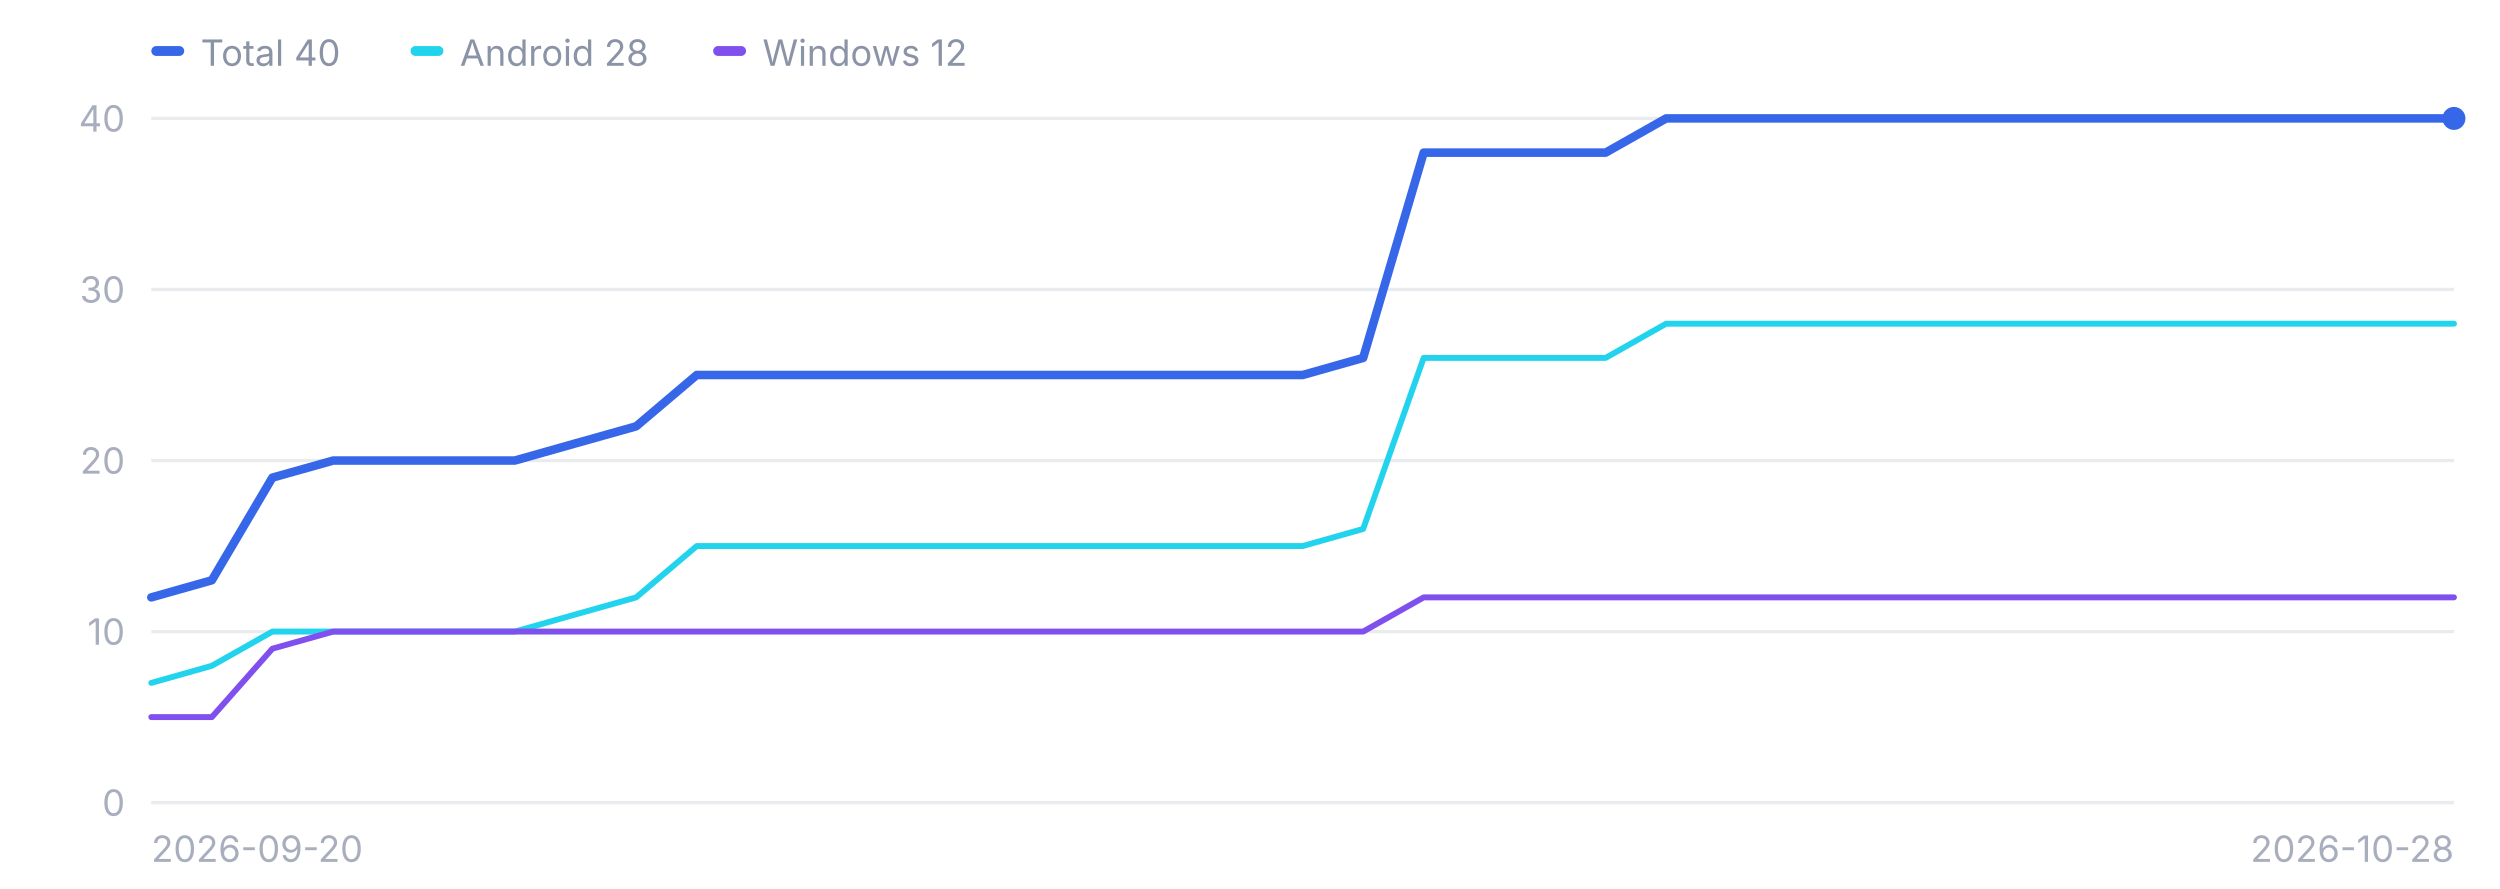
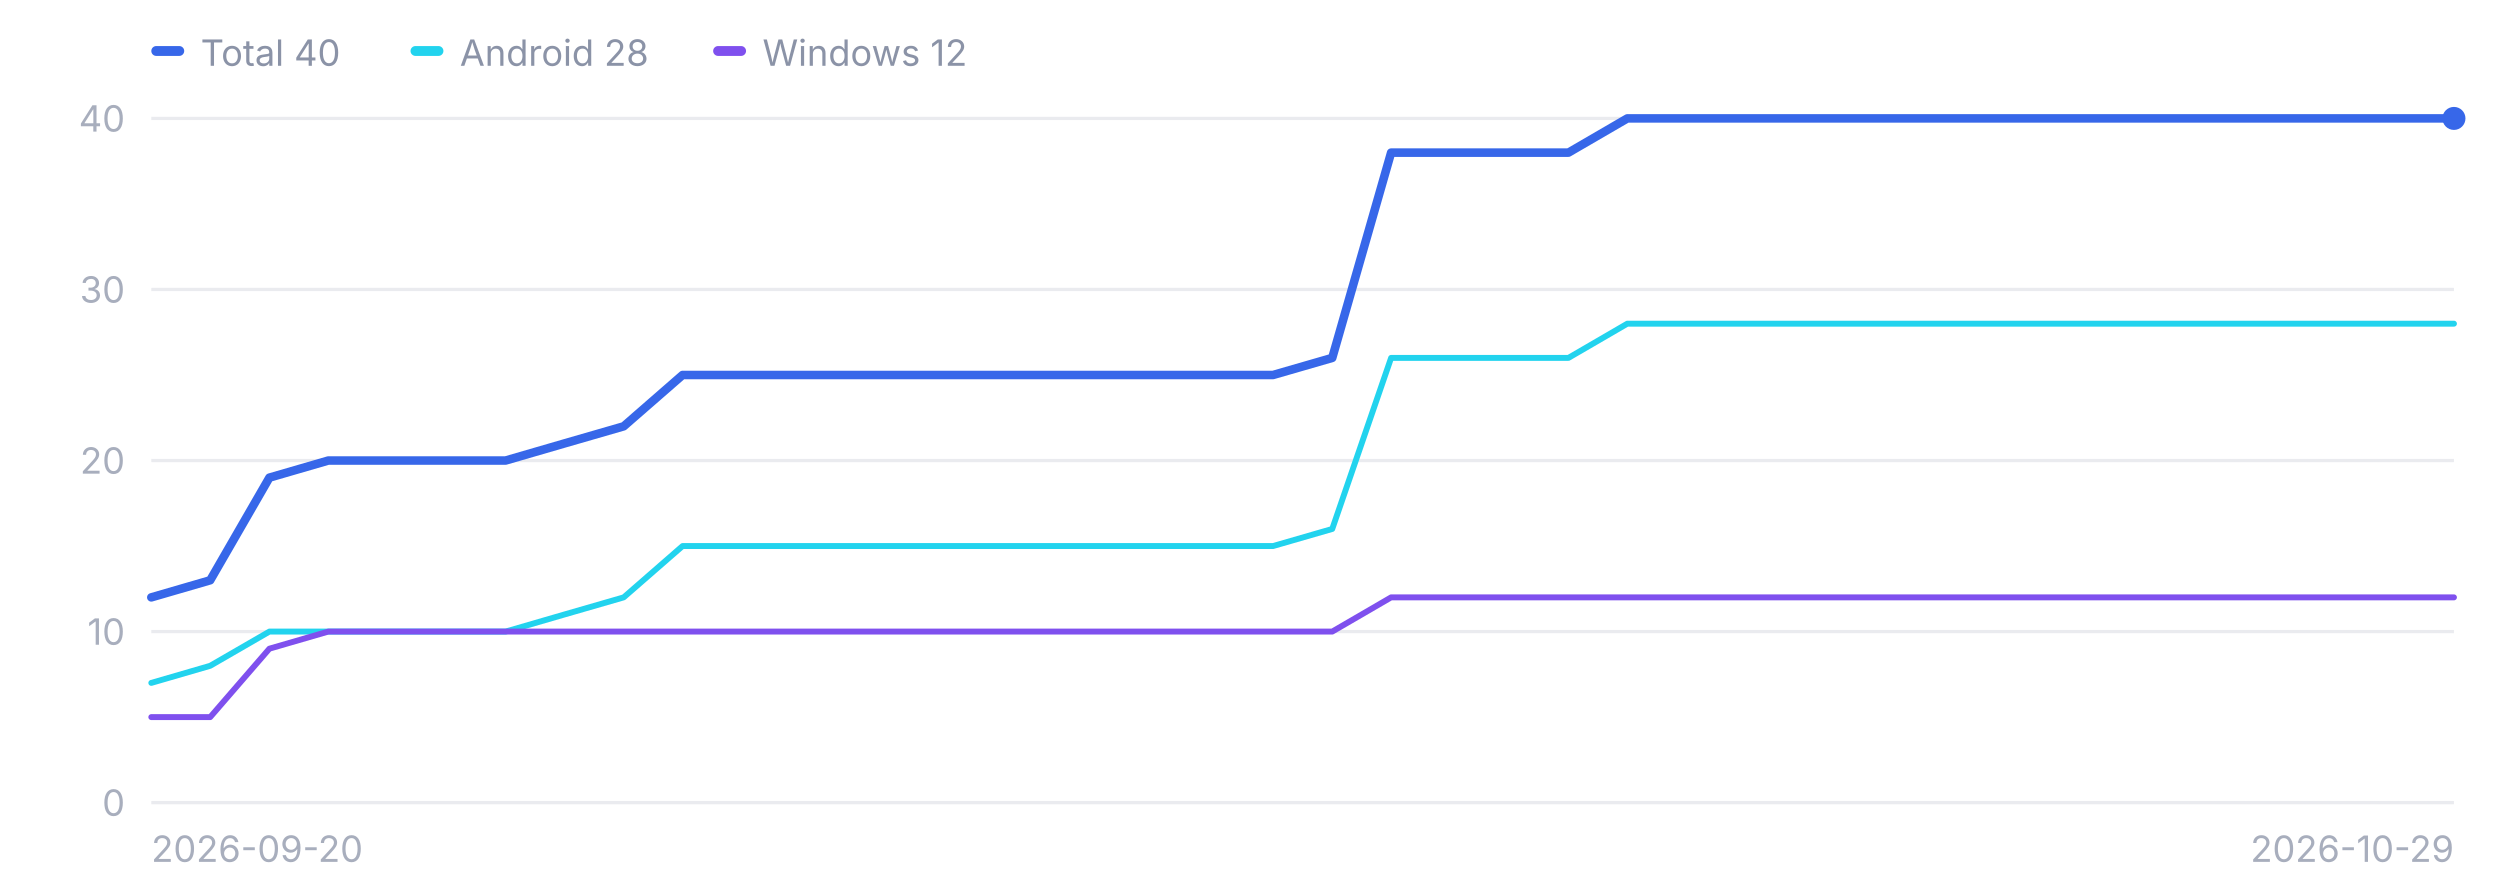
<svg xmlns="http://www.w3.org/2000/svg" width="760" height="270" viewBox="0 0 760 270" role="img" aria-label="CubePilot downloads over time. Latest total 40.">
  <style>text{font-family:system-ui,-apple-system,Segoe UI,sans-serif}</style>
  <line x1="46" y1="244.0" x2="746" y2="244.0" stroke="#8b93a7" stroke-opacity="0.18" stroke-width="1" />
  <text x="38" y="248.0" text-anchor="end" font-size="11" fill="#8b93a7" fill-opacity="0.75">0</text>
  <line x1="46" y1="192.0" x2="746" y2="192.0" stroke="#8b93a7" stroke-opacity="0.18" stroke-width="1" />
  <text x="38" y="196.0" text-anchor="end" font-size="11" fill="#8b93a7" fill-opacity="0.75">10</text>
  <line x1="46" y1="140.0" x2="746" y2="140.0" stroke="#8b93a7" stroke-opacity="0.18" stroke-width="1" />
  <text x="38" y="144.0" text-anchor="end" font-size="11" fill="#8b93a7" fill-opacity="0.75">20</text>
  <line x1="46" y1="88.0" x2="746" y2="88.0" stroke="#8b93a7" stroke-opacity="0.18" stroke-width="1" />
  <text x="38" y="92.0" text-anchor="end" font-size="11" fill="#8b93a7" fill-opacity="0.75">30</text>
  <line x1="46" y1="36.0" x2="746" y2="36.0" stroke="#8b93a7" stroke-opacity="0.18" stroke-width="1" />
  <text x="38" y="40.0" text-anchor="end" font-size="11" fill="#8b93a7" fill-opacity="0.75">40</text>
-   <polyline points="46.0,207.6 64.4,202.4 82.8,192.0 101.3,192.0 119.7,192.0 138.1,192.0 156.5,192.0 174.9,186.8 193.4,181.6 211.8,166.0 230.2,166.0 248.6,166.0 267.1,166.0 285.5,166.0 303.9,166.0 322.3,166.0 340.7,166.0 359.2,166.0 377.6,166.0 396.0,166.0 414.4,160.8 432.8,108.8 451.3,108.8 469.7,108.8 488.1,108.8 506.5,98.4 524.9,98.4 543.4,98.4 561.8,98.4 580.2,98.4 598.6,98.4 617.1,98.4 635.5,98.4 653.9,98.4 672.3,98.4 690.7,98.4 709.2,98.4 727.6,98.4 746.0,98.4" fill="none" stroke="#22D3EE" stroke-width="1.8" stroke-linejoin="round" stroke-linecap="round" />
-   <polyline points="46.0,218.0 64.4,218.0 82.8,197.2 101.3,192.0 119.7,192.0 138.1,192.0 156.5,192.0 174.9,192.0 193.4,192.0 211.8,192.0 230.2,192.0 248.6,192.0 267.1,192.0 285.5,192.0 303.9,192.0 322.3,192.0 340.7,192.0 359.2,192.0 377.6,192.0 396.0,192.0 414.4,192.0 432.8,181.6 451.3,181.6 469.7,181.6 488.1,181.6 506.5,181.6 524.9,181.6 543.4,181.6 561.8,181.6 580.2,181.6 598.6,181.6 617.1,181.6 635.5,181.6 653.9,181.6 672.3,181.6 690.7,181.6 709.2,181.6 727.6,181.6 746.0,181.6" fill="none" stroke="#7F50EE" stroke-width="1.8" stroke-linejoin="round" stroke-linecap="round" />
-   <polyline points="46.0,181.6 64.4,176.4 82.8,145.2 101.3,140.0 119.7,140.0 138.1,140.0 156.5,140.0 174.9,134.8 193.4,129.6 211.8,114.0 230.2,114.0 248.6,114.0 267.1,114.0 285.5,114.0 303.9,114.0 322.3,114.0 340.7,114.0 359.2,114.0 377.6,114.0 396.0,114.0 414.4,108.8 432.8,46.4 451.3,46.4 469.7,46.4 488.1,46.4 506.5,36.0 524.9,36.0 543.4,36.0 561.8,36.0 580.2,36.0 598.6,36.0 617.1,36.0 635.5,36.0 653.9,36.0 672.3,36.0 690.7,36.0 709.2,36.0 727.6,36.0 746.0,36.0" fill="none" stroke="#3767E9" stroke-width="2.6" stroke-linejoin="round" stroke-linecap="round" />
+   <polyline points="46.0,207.6 63.9,202.4 81.9,192.0 99.8,192.0 117.8,192.0 135.7,192.0 153.7,192.0 171.6,186.8 189.6,181.6 207.5,166.0 225.5,166.0 243.4,166.0 261.4,166.0 279.3,166.0 297.3,166.0 315.2,166.0 333.2,166.0 351.1,166.0 369.1,166.0 387.0,166.0 405.0,160.8 422.9,108.8 440.9,108.8 458.8,108.8 476.8,108.8 494.7,98.4 512.7,98.4 530.6,98.4 548.6,98.4 566.5,98.4 584.5,98.4 602.4,98.4 620.4,98.4 638.3,98.4 656.3,98.4 674.2,98.4 692.2,98.4 710.1,98.4 728.1,98.4 746.0,98.4" fill="none" stroke="#22D3EE" stroke-width="1.8" stroke-linejoin="round" stroke-linecap="round" />
+   <polyline points="46.0,218.0 63.9,218.0 81.9,197.2 99.8,192.0 117.8,192.0 135.7,192.0 153.7,192.0 171.6,192.0 189.6,192.0 207.5,192.0 225.5,192.0 243.4,192.0 261.4,192.0 279.3,192.0 297.3,192.0 315.2,192.0 333.2,192.0 351.1,192.0 369.1,192.0 387.0,192.0 405.0,192.0 422.9,181.6 440.9,181.6 458.8,181.6 476.8,181.6 494.7,181.6 512.7,181.6 530.6,181.6 548.6,181.6 566.5,181.6 584.5,181.6 602.4,181.6 620.4,181.6 638.3,181.6 656.3,181.6 674.2,181.6 692.2,181.6 710.1,181.6 728.1,181.6 746.0,181.6" fill="none" stroke="#7F50EE" stroke-width="1.8" stroke-linejoin="round" stroke-linecap="round" />
+   <polyline points="46.0,181.6 63.9,176.4 81.9,145.2 99.8,140.0 117.8,140.0 135.7,140.0 153.7,140.0 171.6,134.8 189.6,129.6 207.5,114.0 225.5,114.0 243.4,114.0 261.4,114.0 279.3,114.0 297.3,114.0 315.2,114.0 333.2,114.0 351.1,114.0 369.1,114.0 387.0,114.0 405.0,108.8 422.9,46.4 440.9,46.4 458.8,46.4 476.8,46.4 494.7,36.0 512.7,36.0 530.6,36.0 548.6,36.0 566.5,36.0 584.5,36.0 602.4,36.0 620.4,36.0 638.3,36.0 656.3,36.0 674.2,36.0 692.2,36.0 710.1,36.0 728.1,36.0 746.0,36.0" fill="none" stroke="#3767E9" stroke-width="2.6" stroke-linejoin="round" stroke-linecap="round" />
  <circle cx="746.0" cy="36.0" r="3.5" fill="#3767E9" />
  <text x="46" y="262" font-size="11" fill="#8b93a7" fill-opacity="0.75">2026-09-20</text>
-   <text x="746" y="262" text-anchor="end" font-size="11" fill="#8b93a7" fill-opacity="0.75">2026-10-28</text>
+   <text x="746" y="262" text-anchor="end" font-size="11" fill="#8b93a7" fill-opacity="0.75">2026-10-29</text>
  <rect x="46" y="14" width="10" height="3" rx="1.5" fill="#3767E9" />
  <text x="61" y="20" font-size="11" fill="#8b93a7">Total 40</text>
  <rect x="124.8" y="14" width="10" height="3" rx="1.5" fill="#22D3EE" />
  <text x="139.8" y="20" font-size="11" fill="#8b93a7">Android 28</text>
  <rect x="216.8" y="14" width="10" height="3" rx="1.5" fill="#7F50EE" />
  <text x="231.8" y="20" font-size="11" fill="#8b93a7">Windows 12</text>
</svg>
